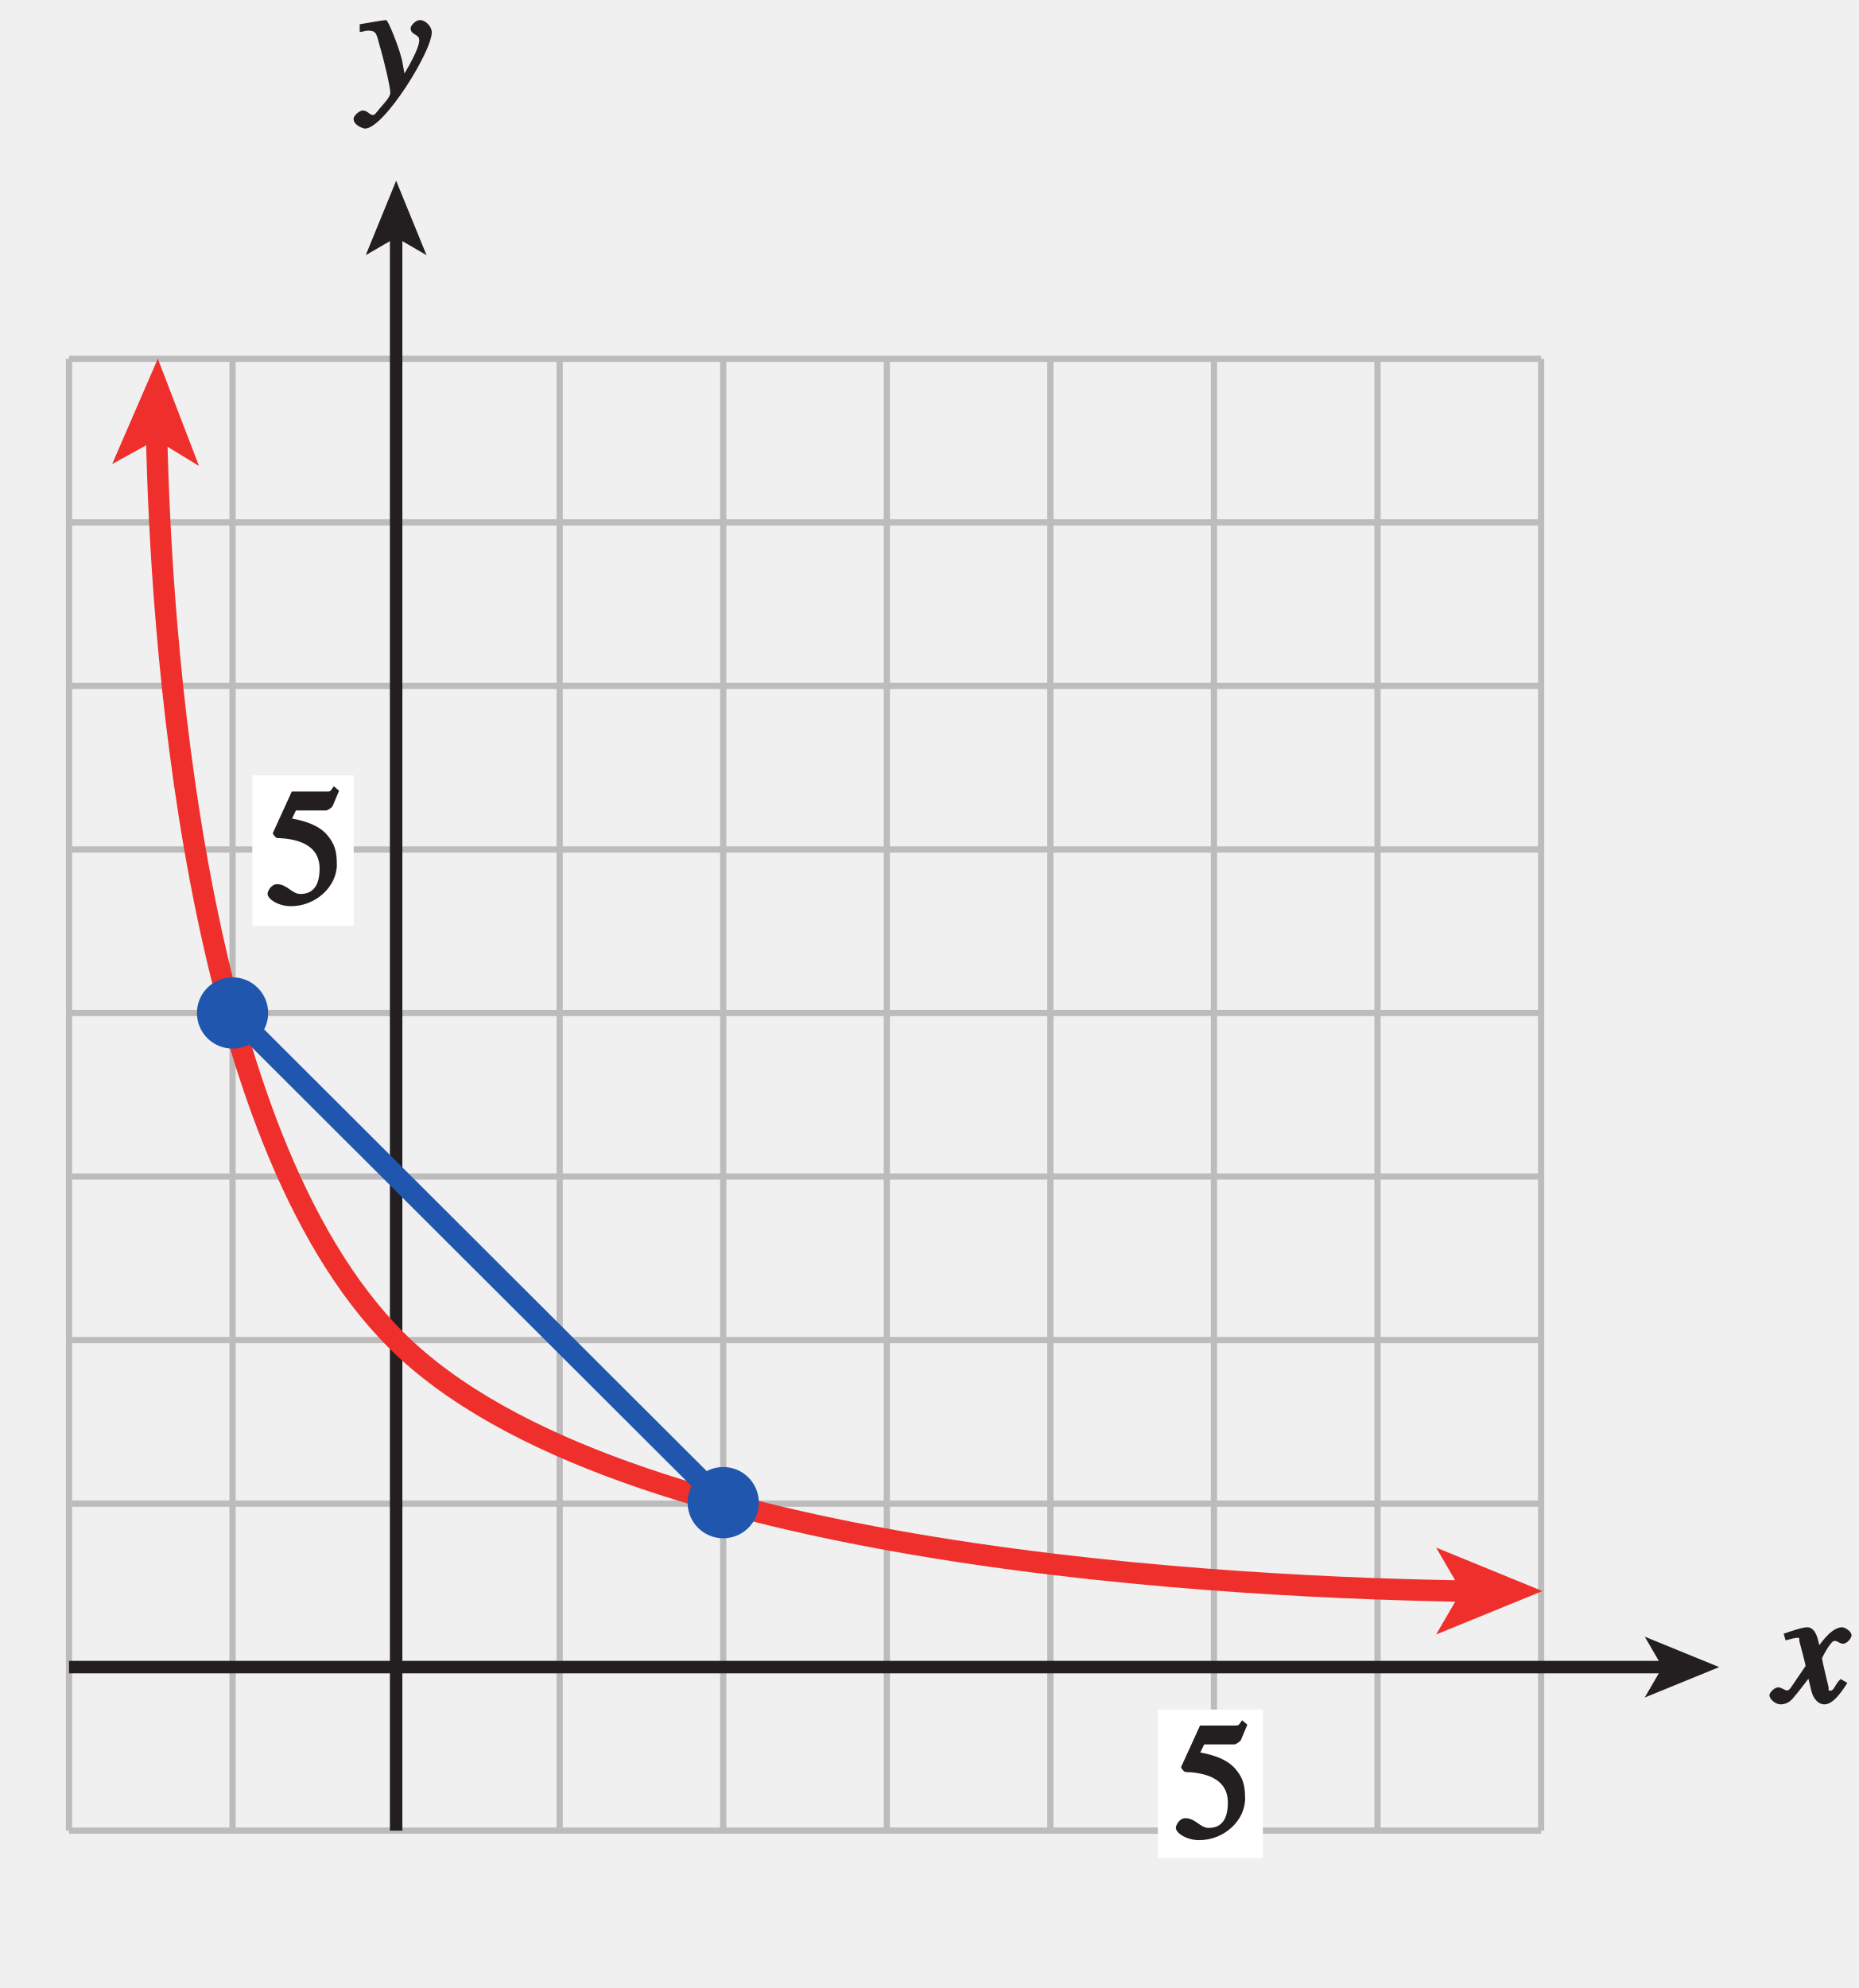
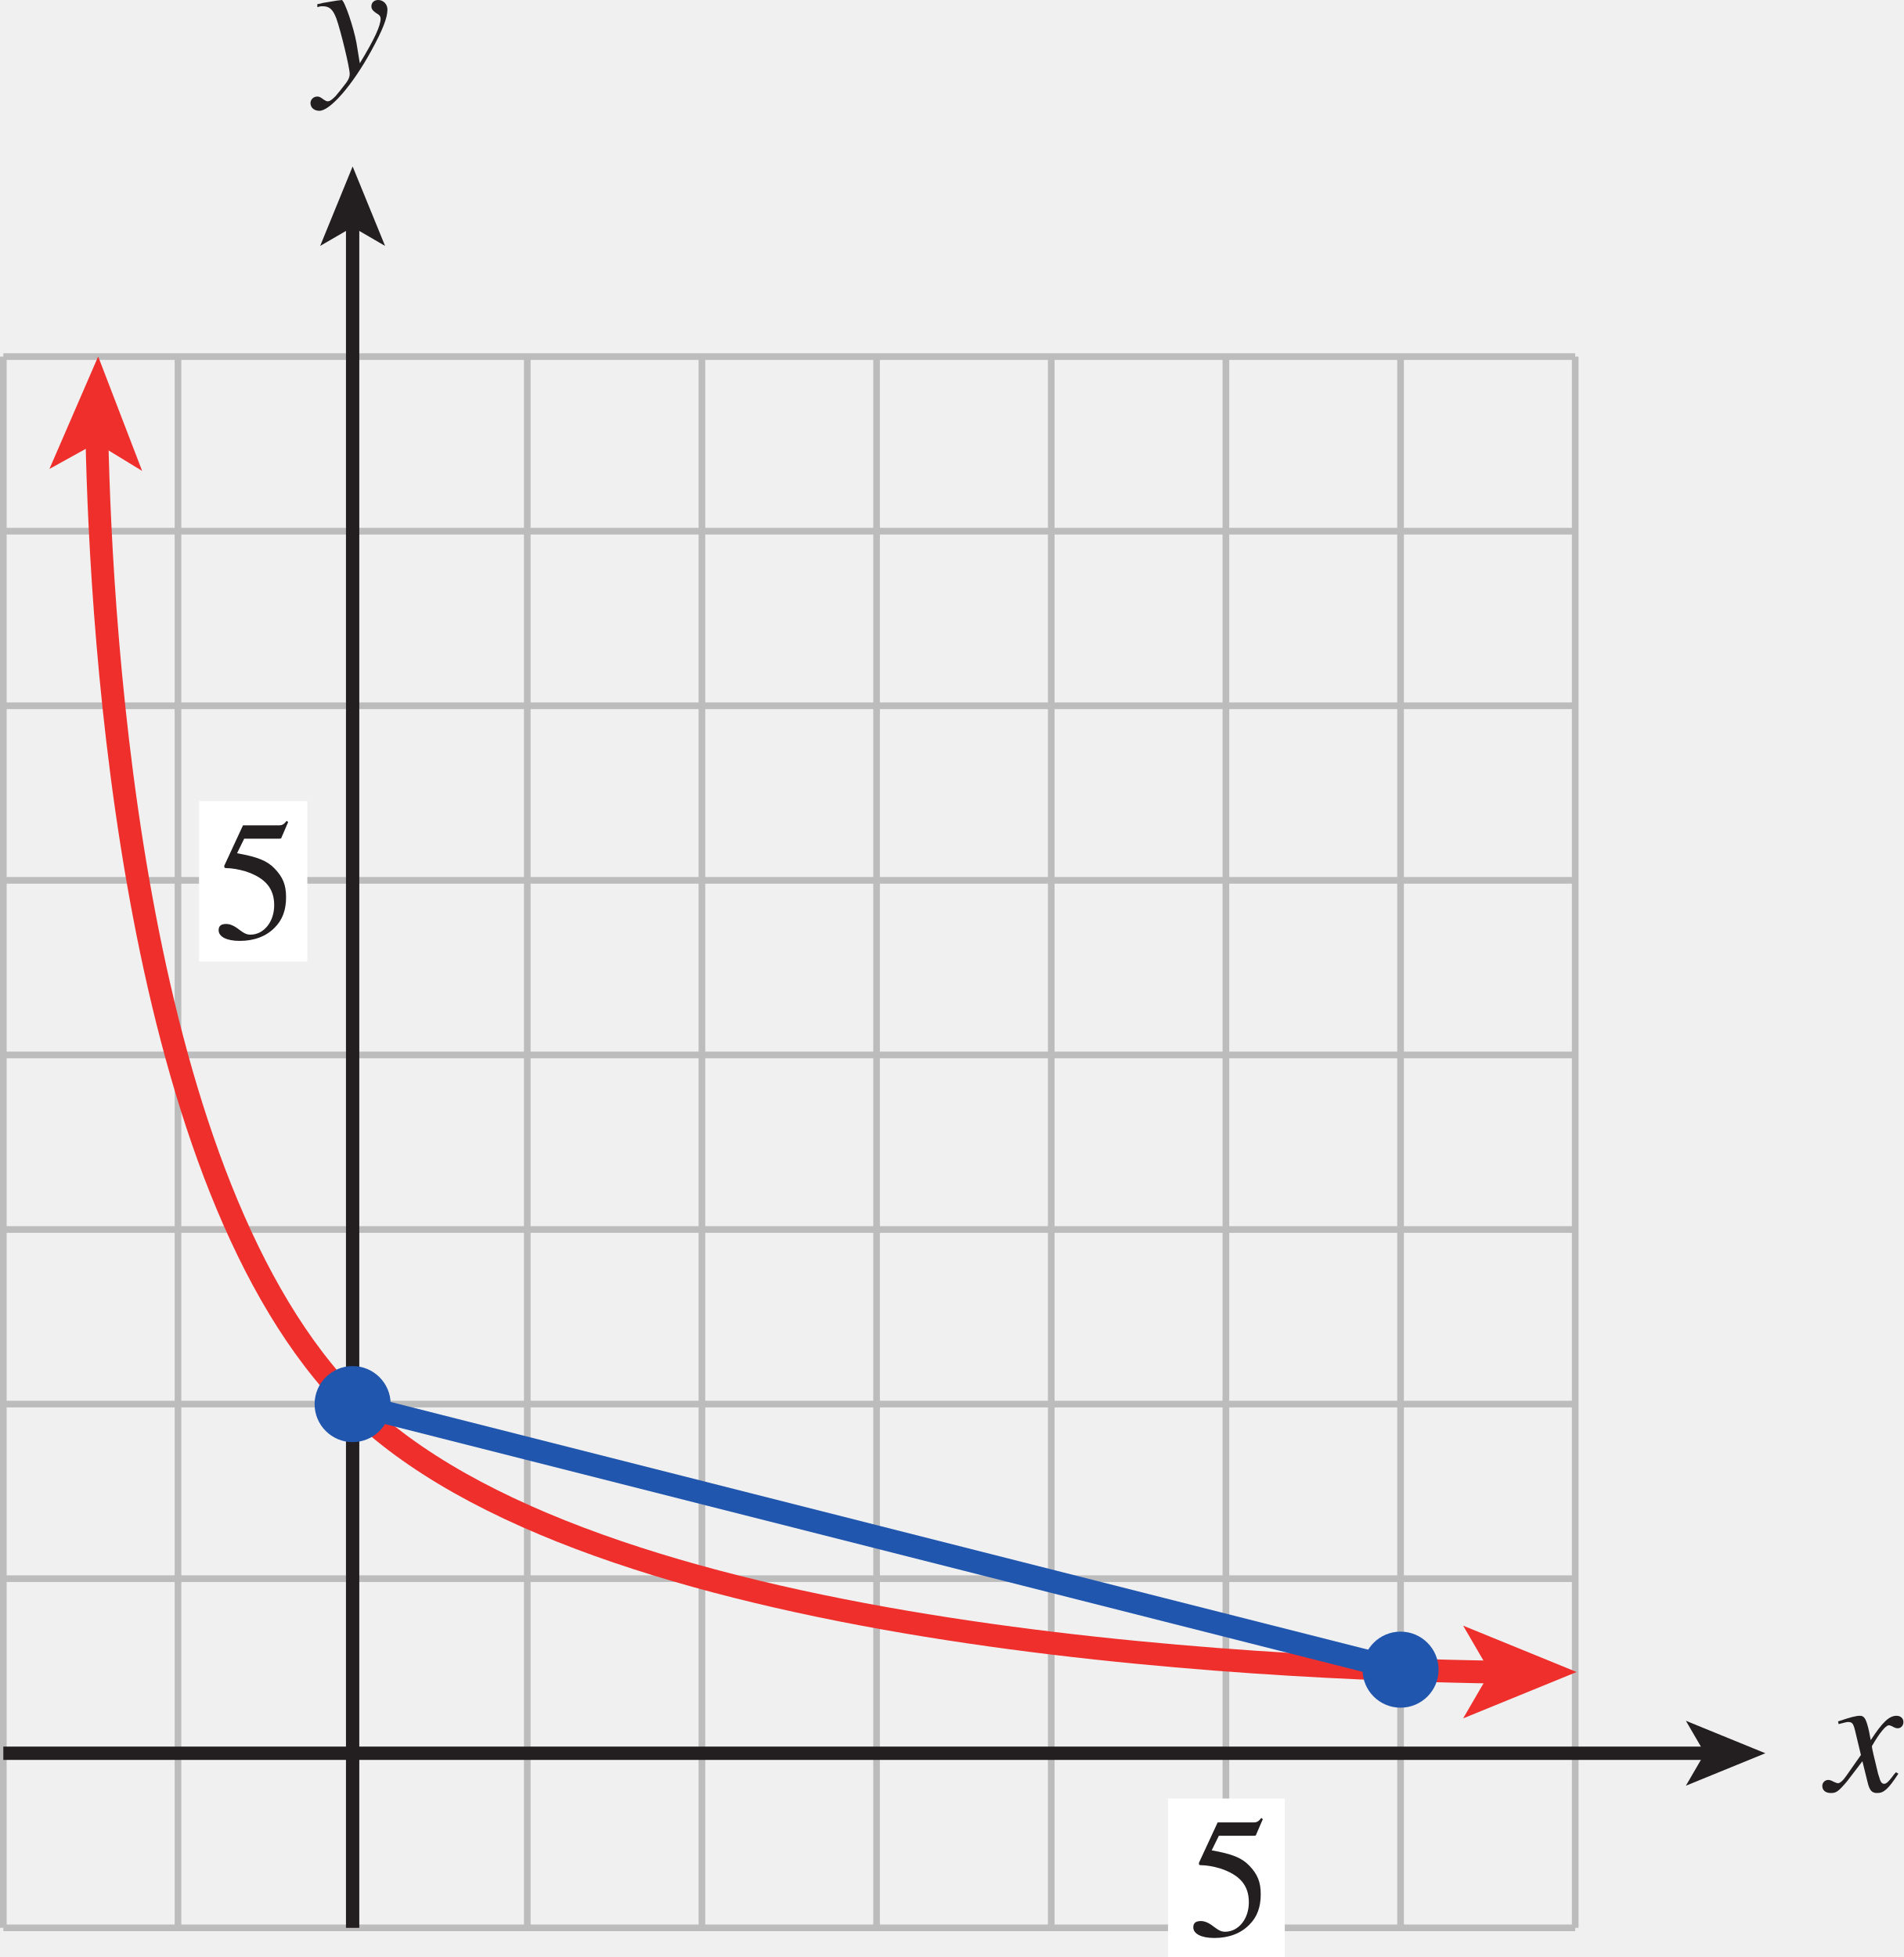
- <svg xmlns="http://www.w3.org/2000/svg" xmlns:xlink="http://www.w3.org/1999/xlink" width="104.372pt" height="111.628pt" viewBox="0 0 104.372 111.628" version="1.1">
-   <defs>
-     <g>
-       <symbol overflow="visible" id="glyph0-0">
-         <path style="stroke:none;" d="" />
-       </symbol>
-       <symbol overflow="visible" id="glyph0-1">
-         <path style="stroke:none;" d="M 0.141 -3.594 C 0.25 -3.625 0.312 -3.641 0.438 -3.641 C 0.953 -3.641 0.891 -3.391 1.141 -2.562 C 1.281 -2.078 1.672 -0.5 1.672 -0.156 C 1.672 0.078 1.344 0.422 1.109 0.688 C 0.812 1.047 0.812 1.094 0.672 1.094 C 0.516 1.094 0.391 0.844 0.125 0.844 C -0.062 0.844 -0.391 1.125 -0.391 1.312 C -0.391 1.688 0.172 1.859 0.25 1.859 C 1.312 1.859 4 -2.469 4 -3.547 C 4 -3.875 3.656 -4.234 3.328 -4.234 C 3.094 -4.234 2.812 -3.922 2.812 -3.781 C 2.812 -3.375 3.297 -3.469 3.297 -3.109 C 3.297 -2.625 2.641 -1.516 2.25 -0.875 L 2.547 -0.781 L 2.359 -1.828 C 2.25 -2.5 1.547 -4.25 1.438 -4.234 C 1.266 -4.234 0.562 -4.094 -0.047 -4 L -0.047 -3.562 Z M 0.141 -3.594 " />
-       </symbol>
-       <symbol overflow="visible" id="glyph0-2">
-         <path style="stroke:none;" d="M 3.484 -1.234 C 3.25 -0.969 3.188 -0.672 3 -0.672 C 2.828 -0.672 2.938 -0.75 2.891 -0.906 C 2.844 -1.125 2.531 -2.344 2.531 -2.516 L 2.484 -2.406 C 2.484 -2.406 2.984 -3.469 3.234 -3.469 C 3.438 -3.469 3.5 -3.312 3.719 -3.312 C 3.938 -3.312 4.188 -3.625 4.188 -3.781 C 4.188 -4 3.828 -4.234 3.656 -4.234 C 3.188 -4.234 2.641 -3.656 2.172 -2.922 L 2.469 -2.812 L 2.359 -3.312 C 2.203 -4.109 1.906 -4.234 1.703 -4.234 C 1.406 -4.234 0.812 -4.016 0.375 -3.875 L 0.484 -3.5 C 0.906 -3.609 1.031 -3.641 1.109 -3.641 C 1.344 -3.641 1.203 -3.641 1.281 -3.359 C 1.297 -3.328 1.609 -2.125 1.609 -2.062 C 0.844 -0.969 0.734 -0.688 0.578 -0.688 C 0.422 -0.688 0.266 -0.859 0.062 -0.859 C -0.141 -0.859 -0.422 -0.562 -0.422 -0.422 C -0.422 -0.203 -0.094 0.094 0.203 0.094 C 0.484 0.094 0.703 -0.031 0.859 -0.203 C 1.156 -0.547 1.531 -1.031 1.766 -1.344 L 1.938 -0.641 C 2.062 -0.156 2.375 0.094 2.641 0.094 C 2.844 0.094 3.219 0.062 3.953 -1.109 L 3.578 -1.328 Z M 3.484 -1.234 " />
-       </symbol>
-       <symbol overflow="visible" id="glyph1-0">
-         <path style="stroke:none;" d="" />
-       </symbol>
-       <symbol overflow="visible" id="glyph1-1">
-         <path style="stroke:none;" d="M 1.625 -5.25 L 3.391 -5.25 C 3.484 -5.25 3.734 -5.422 3.766 -5.5 L 4.125 -6.359 L 3.828 -6.609 C 3.641 -6.359 3.688 -6.312 3.453 -6.312 L 1.469 -6.312 L 0.406 -3.984 C 0.391 -3.922 0.578 -3.703 0.641 -3.703 C 1.609 -3.672 3.031 -3.422 3.031 -1.984 C 3.031 -0.875 2.531 -0.562 1.953 -0.562 C 1.469 -0.562 1.219 -1.109 0.641 -1.109 C 0.281 -1.109 0.109 -0.672 0.109 -0.578 C 0.109 -0.266 0.719 0.125 1.422 0.125 C 2.844 0.125 4 -1 4 -2.203 C 4 -3 3.859 -3.391 3.469 -3.859 C 2.938 -4.5 1.969 -4.703 1.484 -4.797 L 1.703 -5.25 Z M 1.625 -5.25 " />
-       </symbol>
-     </g>
-     <clipPath id="clip1">
-       <path d="M 3.645 19 L 87 19 L 87 103 L 3.645 103 Z M 3.645 19 " />
+ <svg xmlns="http://www.w3.org/2000/svg" version="1.1" id="svg5376" viewBox="0 0 125.137 128.667" height="36.313mm" width="35.317mm">
+   <defs id="defs5378">
+     <clipPath id="clipPath4448" clipPathUnits="userSpaceOnUse">
+       <path style="clip-rule:evenodd" id="path4450" d="m 125.3,575.64 101,0 0,-108 -101,0 0,108 z" />
    </clipPath>
-     <clipPath id="clip2">
-       <path d="M 3.645 93 L 94 93 L 94 94 L 3.645 94 Z M 3.645 93 " />
+     <clipPath id="clipPath4454" clipPathUnits="userSpaceOnUse">
+       <path id="path4456" d="m 28,776 640,0 0,-748 -640,0 0,748 z" />
    </clipPath>
-     <clipPath id="clip3">
-       <path d="M 3.645 17 L 90 17 L 90 97 L 3.645 97 Z M 3.645 17 " />
-     </clipPath>
-     <clipPath id="clip4">
-       <path d="M 0 0 L 104.371 0 L 104.371 111.629 L 0 111.629 Z M 0 0 " />
+     <clipPath id="clipPath4460" clipPathUnits="userSpaceOnUse">
+       <path id="path4462" d="m 0,804.015 696,0 0,-804 -696,0 0,804 z" />
    </clipPath>
  </defs>
-   <g id="surface1">
-     <g clip-path="url(#clip1)" clip-rule="nonzero">
-       <path style="fill:none;stroke-width:0.35;stroke-linecap:butt;stroke-linejoin:miter;stroke:rgb(74.12%,73.648%,73.766%);stroke-opacity:1;stroke-miterlimit:4;" d="M 128.089 432.866 L 128.089 350.221 M 137.273 432.866 L 137.273 350.221 M 146.46 432.866 L 146.46 350.221 M 155.644 432.866 L 155.644 350.221 M 164.827 432.866 L 164.827 350.221 M 174.015 432.866 L 174.015 350.221 M 183.199 432.866 L 183.199 350.221 M 192.386 432.866 L 192.386 350.221 M 201.57 432.866 L 201.57 350.221 M 210.757 432.866 L 210.757 350.221 M 128.089 350.221 L 210.757 350.221 M 128.089 359.405 L 210.757 359.405 M 128.089 368.585 L 210.757 368.585 M 128.089 377.768 L 210.757 377.768 M 128.089 386.952 L 210.757 386.952 M 128.089 396.135 L 210.757 396.135 M 128.089 405.315 L 210.757 405.315 M 128.089 414.499 L 210.757 414.499 M 128.089 423.682 L 210.757 423.682 M 128.089 432.866 L 210.757 432.866 " transform="matrix(1,0,0,-1,-124.2142,453.0142)" />
-     </g>
-     <path style="fill:none;stroke-width:0.7;stroke-linecap:butt;stroke-linejoin:miter;stroke:rgb(13.73%,12.16%,12.549%);stroke-opacity:1;stroke-miterlimit:4;" d="M 146.46 439.901 L 146.46 350.221 " transform="matrix(1,0,0,-1,-124.2142,453.0142)" />
-     <path style=" stroke:none;fill-rule:nonzero;fill:rgb(13.73%,12.16%,12.549%);fill-opacity:1;" d="M 22.246 10.148 L 23.953 14.328 L 22.246 13.336 L 20.539 14.328 L 22.246 10.148 " />
-     <g clip-path="url(#clip2)" clip-rule="nonzero">
-       <path style="fill:none;stroke-width:0.7;stroke-linecap:butt;stroke-linejoin:miter;stroke:rgb(13.73%,12.16%,12.549%);stroke-opacity:1;stroke-miterlimit:4;" d="M 128.089 359.405 L 217.792 359.405 " transform="matrix(1,0,0,-1,-124.2142,453.0142)" />
-     </g>
-     <path style=" stroke:none;fill-rule:nonzero;fill:rgb(13.73%,12.16%,12.549%);fill-opacity:1;" d="M 96.543 93.609 L 92.363 95.316 L 93.355 93.609 L 92.363 91.902 L 96.543 93.609 " />
-     <g clip-path="url(#clip3)" clip-rule="nonzero">
-       <path style="fill:none;stroke-width:1.2;stroke-linecap:butt;stroke-linejoin:miter;stroke:rgb(93.61%,18.434%,17.378%);stroke-opacity:1;stroke-miterlimit:4;" d="M 133.007 428.678 C 133.234 417.917 134.933 389.295 146.46 377.768 C 158.874 365.35 194.324 363.846 206.796 363.667 " transform="matrix(1,0,0,-1,-124.2142,453.0142)" />
-     </g>
-     <path style=" stroke:none;fill-rule:nonzero;fill:rgb(93.61%,18.434%,17.378%);fill-opacity:1;" d="M 86.617 89.34 L 80.648 91.777 L 82.066 89.34 L 80.648 86.898 L 86.617 89.34 " />
-     <path style=" stroke:none;fill-rule:nonzero;fill:rgb(93.61%,18.434%,17.378%);fill-opacity:1;" d="M 8.863 20.141 L 11.176 26.164 L 8.766 24.695 L 6.297 26.059 L 8.863 20.141 " />
-     <g style="fill:rgb(13.73%,12.16%,12.549%);fill-opacity:1;">
-       <use xlink:href="#glyph0-1" x="20.247" y="5.362" />
-     </g>
-     <g style="fill:rgb(13.73%,12.16%,12.549%);fill-opacity:1;">
-       <use xlink:href="#glyph0-2" x="99.787" y="95.607" />
-     </g>
-     <path style=" stroke:none;fill-rule:nonzero;fill:rgb(100%,100%,100%);fill-opacity:1;" d="M 14.168 43.531 L 19.863 43.531 L 19.863 51.973 L 14.168 51.973 Z M 14.168 43.531 " />
-     <g style="fill:rgb(13.73%,12.16%,12.549%);fill-opacity:1;">
-       <use xlink:href="#glyph1-1" x="14.916" y="50.758" />
-     </g>
-     <path style=" stroke:none;fill-rule:nonzero;fill:rgb(100%,100%,100%);fill-opacity:1;" d="M 65.02 95.992 L 70.918 95.992 L 70.918 104.328 L 65.02 104.328 Z M 65.02 95.992 " />
-     <g style="fill:rgb(13.73%,12.16%,12.549%);fill-opacity:1;">
-       <use xlink:href="#glyph1-1" x="65.921" y="103.201" />
-     </g>
-     <path style="fill:none;stroke-width:1.2;stroke-linecap:butt;stroke-linejoin:miter;stroke:rgb(12.627%,33.806%,68.193%);stroke-opacity:1;stroke-miterlimit:4;" d="M 137.273 396.135 L 164.827 368.639 " transform="matrix(1,0,0,-1,-124.2142,453.0142)" />
-     <path style=" stroke:none;fill-rule:nonzero;fill:rgb(12.627%,33.806%,68.193%);fill-opacity:1;" d="M 42.613 84.375 C 42.613 85.48 41.719 86.375 40.613 86.375 C 39.512 86.375 38.613 85.48 38.613 84.375 C 38.613 83.27 39.512 82.375 40.613 82.375 C 41.719 82.375 42.613 83.27 42.613 84.375 " />
-     <path style=" stroke:none;fill-rule:nonzero;fill:rgb(12.627%,33.806%,68.193%);fill-opacity:1;" d="M 15.059 56.879 C 15.059 57.984 14.164 58.879 13.059 58.879 C 11.953 58.879 11.059 57.984 11.059 56.879 C 11.059 55.777 11.953 54.879 13.059 54.879 C 14.164 54.879 15.059 55.777 15.059 56.879 " />
-     <g clip-path="url(#clip4)" clip-rule="nonzero">
-       <path style="fill:none;stroke-width:0.5;stroke-linecap:butt;stroke-linejoin:miter;stroke:rgb(100%,100%,100%);stroke-opacity:1;stroke-miterlimit:10;" d="M 41.999 803.999 L 41.999 779.999 M -0.001 761.999 L 23.999 761.999 M 653.999 803.999 L 653.999 779.999 M 695.999 761.999 L 671.999 761.999 M 41.999 -0.001 L 41.999 23.999 M -0.001 41.999 L 23.999 41.999 M 653.999 -0.001 L 653.999 23.999 M 695.999 41.999 L 671.999 41.999 " transform="matrix(1,0,0,-1,-124.2142,453.0142)" />
-       <path style="fill:none;stroke-width:0.25;stroke-linecap:butt;stroke-linejoin:miter;stroke:rgb(0%,0%,0%);stroke-opacity:1;stroke-miterlimit:10;" d="M 41.999 803.999 L 41.999 779.999 M -0.001 761.999 L 23.999 761.999 M 653.999 803.999 L 653.999 779.999 M 695.999 761.999 L 671.999 761.999 M 41.999 -0.001 L 41.999 23.999 M -0.001 41.999 L 23.999 41.999 M 653.999 -0.001 L 653.999 23.999 M 695.999 41.999 L 671.999 41.999 " transform="matrix(1,0,0,-1,-124.2142,453.0142)" />
-       <path style="fill:none;stroke-width:0.5;stroke-linecap:butt;stroke-linejoin:miter;stroke:rgb(100%,100%,100%);stroke-opacity:1;stroke-miterlimit:10;" d="M 323.999 791.999 L 371.999 791.999 M 323.999 11.999 L 371.999 11.999 M 11.999 425.999 L 11.999 377.999 M 683.999 425.999 L 683.999 377.999 M 347.999 803.999 L 347.999 779.999 M 347.999 23.999 L 347.999 -0.001 M -0.001 401.999 L 23.999 401.999 M 671.999 401.999 L 695.999 401.999 M 347.999 791.999 L 353.999 791.999 C 353.999 788.686 351.312 785.999 347.999 785.999 C 344.687 785.999 341.999 788.686 341.999 791.999 C 341.999 795.311 344.687 797.999 347.999 797.999 C 351.312 797.999 353.999 795.311 353.999 791.999 M 347.999 11.999 L 353.999 11.999 C 353.999 8.686 351.312 5.999 347.999 5.999 C 344.687 5.999 341.999 8.686 341.999 11.999 C 341.999 15.311 344.687 17.999 347.999 17.999 C 351.312 17.999 353.999 15.311 353.999 11.999 M 11.999 401.999 L 17.999 401.999 C 17.999 398.686 15.312 395.999 11.999 395.999 C 8.687 395.999 5.999 398.686 5.999 401.999 C 5.999 405.311 8.687 407.999 11.999 407.999 C 15.312 407.999 17.999 405.311 17.999 401.999 M 683.999 401.999 L 689.999 401.999 C 689.999 398.686 687.312 395.999 683.999 395.999 C 680.687 395.999 677.999 398.686 677.999 401.999 C 677.999 405.311 680.687 407.999 683.999 407.999 C 687.312 407.999 689.999 405.311 689.999 401.999 " transform="matrix(1,0,0,-1,-124.2142,453.0142)" />
-       <path style="fill:none;stroke-width:0.25;stroke-linecap:butt;stroke-linejoin:miter;stroke:rgb(0%,0%,0%);stroke-opacity:1;stroke-miterlimit:10;" d="M 323.999 791.999 L 371.999 791.999 M 323.999 11.999 L 371.999 11.999 M 11.999 425.999 L 11.999 377.999 M 683.999 425.999 L 683.999 377.999 M 347.999 803.999 L 347.999 779.999 M 347.999 23.999 L 347.999 -0.001 M -0.001 401.999 L 23.999 401.999 M 671.999 401.999 L 695.999 401.999 M 347.999 791.999 L 353.999 791.999 C 353.999 788.686 351.312 785.999 347.999 785.999 C 344.687 785.999 341.999 788.686 341.999 791.999 C 341.999 795.311 344.687 797.999 347.999 797.999 C 351.312 797.999 353.999 795.311 353.999 791.999 M 347.999 11.999 L 353.999 11.999 C 353.999 8.686 351.312 5.999 347.999 5.999 C 344.687 5.999 341.999 8.686 341.999 11.999 C 341.999 15.311 344.687 17.999 347.999 17.999 C 351.312 17.999 353.999 15.311 353.999 11.999 M 11.999 401.999 L 17.999 401.999 C 17.999 398.686 15.312 395.999 11.999 395.999 C 8.687 395.999 5.999 398.686 5.999 401.999 C 5.999 405.311 8.687 407.999 11.999 407.999 C 15.312 407.999 17.999 405.311 17.999 401.999 M 683.999 401.999 L 689.999 401.999 C 689.999 398.686 687.312 395.999 683.999 395.999 C 680.687 395.999 677.999 398.686 677.999 401.999 C 677.999 405.311 680.687 407.999 683.999 407.999 C 687.312 407.999 689.999 405.311 689.999 401.999 " transform="matrix(1,0,0,-1,-124.2142,453.0142)" />
+   <g transform="translate(133.9973,-393.7432)" id="layer1">
+     <g id="g4444" transform="matrix(1.25,0,0,-1.25,-291.0098,1108.063)">
+       <g clip-path="url(#clipPath4448)" id="g4446">
+         <g clip-path="url(#clipPath4454)" id="g4452">
+           <g clip-path="url(#clipPath4460)" id="g4458">
+             <path id="path4464" style="fill:none;stroke:#bdbcbc;stroke-width:0.35;stroke-linecap:butt;stroke-linejoin:miter;stroke-miterlimit:4;stroke-dasharray:none;stroke-opacity:1" d="m 125.785,552.7 0,-82.644 m 9.185,82.644 0,-82.644 m 9.185,82.644 0,-82.644 m 9.185,82.644 0,-82.644 m 9.185,82.644 0,-82.644 m 9.185,82.644 0,-82.644 m 9.186,82.644 0,-82.644 m 9.185,82.644 0,-82.644 m 9.186,82.644 0,-82.644 m 9.185,82.644 0,-82.644 m -82.667,0 82.667,0 m -82.667,9.183 82.667,0 m -82.667,9.182 82.667,0 m -82.667,9.183 82.667,0 m -82.667,9.183 82.667,0 m -82.667,9.182 82.667,0 m -82.667,9.183 82.667,0 m -82.667,9.182 82.667,0 m -82.667,9.183 82.667,0 m -82.667,9.183 82.667,0" />
+             <path id="path4466" style="fill:none;stroke:#231f20;stroke-width:0.7;stroke-linecap:butt;stroke-linejoin:miter;stroke-miterlimit:4;stroke-dasharray:none;stroke-opacity:1" d="m 144.155,559.734 0,-89.678" />
+             <path id="path4468" style="fill:#231f20;fill-opacity:1;fill-rule:nonzero;stroke:none" d="m 144.155,562.7 1.707,-4.179 -1.707,0.992 -1.707,-0.992 1.707,4.179" />
+             <path id="path4470" style="fill:none;stroke:#231f20;stroke-width:0.7;stroke-linecap:butt;stroke-linejoin:miter;stroke-miterlimit:4;stroke-dasharray:none;stroke-opacity:1" d="m 125.785,479.239 89.701,0" />
+             <path id="path4472" style="fill:#231f20;fill-opacity:1;fill-rule:nonzero;stroke:none" d="m 218.452,479.239 -4.179,-1.707 0.992,1.707 -0.992,1.707 4.179,-1.707" />
+             <path id="path4474" style="fill:none;stroke:#ef2f2c;stroke-width:1.2;stroke-linecap:butt;stroke-linejoin:miter;stroke-miterlimit:4;stroke-dasharray:none;stroke-opacity:1" d="m 130.705,548.516 c 0.223,-10.766 1.923,-39.385 13.45,-50.912 12.417,-12.417 47.866,-13.92 60.335,-14.101" />
+             <path id="path4476" style="fill:#ef2f2c;fill-opacity:1;fill-rule:nonzero;stroke:none" d="m 208.528,483.512 -5.97,-2.439 1.417,2.439 -1.417,2.438 5.97,-2.438" />
+             <path id="path4478" style="fill:#ef2f2c;fill-opacity:1;fill-rule:nonzero;stroke:none" d="m 130.773,552.707 2.312,-6.02 -2.409,1.469 -2.467,-1.366 2.564,5.917" />
+             <text id="text4480" style="font-style:italic;font-variant:normal;font-size:9px;font-family:Times;-inkscape-font-specification:Times-Italic;writing-mode:lr-tb;fill:#231f20;fill-opacity:1;fill-rule:nonzero;stroke:none" transform="matrix(1,0,0,-1,142.1576,567.4872)">
+               <tspan id="tspan4482" y="0" x="0">y</tspan>
+               <tspan id="tspan4484" y="90.246" x="79.539">x</tspan>
+             </text>
+             <path id="path4486" style="fill:#ffffff;fill-opacity:1;fill-rule:nonzero;stroke:none" d="m 136.078,529.32 5.694,0 0,-8.441 -5.694,0 0,8.441 z" />
+             <text id="text4488" style="font-variant:normal;font-weight:normal;font-size:9px;font-family:Times;-inkscape-font-specification:Times-Roman;writing-mode:lr-tb;fill:#231f20;fill-opacity:1;fill-rule:nonzero;stroke:none" transform="matrix(1,0,0,-1,136.8264,522.0921)">
+               <tspan id="tspan4490" y="0" x="0">5</tspan>
+             </text>
+             <path id="path4492" style="fill:#ffffff;fill-opacity:1;fill-rule:nonzero;stroke:none" d="m 187.037,476.857 6.141,0 0,-8.334 -6.141,0 0,8.334 z" />
+             <text id="text4494" style="font-variant:normal;font-weight:normal;font-size:9px;font-family:Times;-inkscape-font-specification:Times-Roman;writing-mode:lr-tb;fill:#231f20;fill-opacity:1;fill-rule:nonzero;stroke:none" transform="matrix(1,0,0,-1,188.0852,469.6478)">
+               <tspan id="tspan4496" y="0" x="0">5</tspan>
+             </text>
+             <path id="path4498" style="fill:none;stroke:#2056ae;stroke-width:1.2;stroke-linecap:butt;stroke-linejoin:miter;stroke-miterlimit:4;stroke-dasharray:none;stroke-opacity:1" d="m 144.155,497.604 55.112,-13.968" />
+             <path id="path4500" style="fill:#2056ae;fill-opacity:1;fill-rule:nonzero;stroke:none" d="m 201.267,483.636 c 0,-1.105 -0.897,-2 -2,-2 -1.106,0 -2,0.895 -2,2 0,1.104 0.894,2 2,2 1.103,0 2,-0.896 2,-2" />
+             <path id="path4502" style="fill:#2056ae;fill-opacity:1;fill-rule:nonzero;stroke:none" d="m 146.155,497.604 c 0,-1.106 -0.897,-2 -2,-2 -1.105,0 -2,0.894 -2,2 0,1.103 0.895,2 2,2 1.103,0 2,-0.897 2,-2" />
+           </g>
+         </g>
+       </g>
    </g>
  </g>
</svg>
